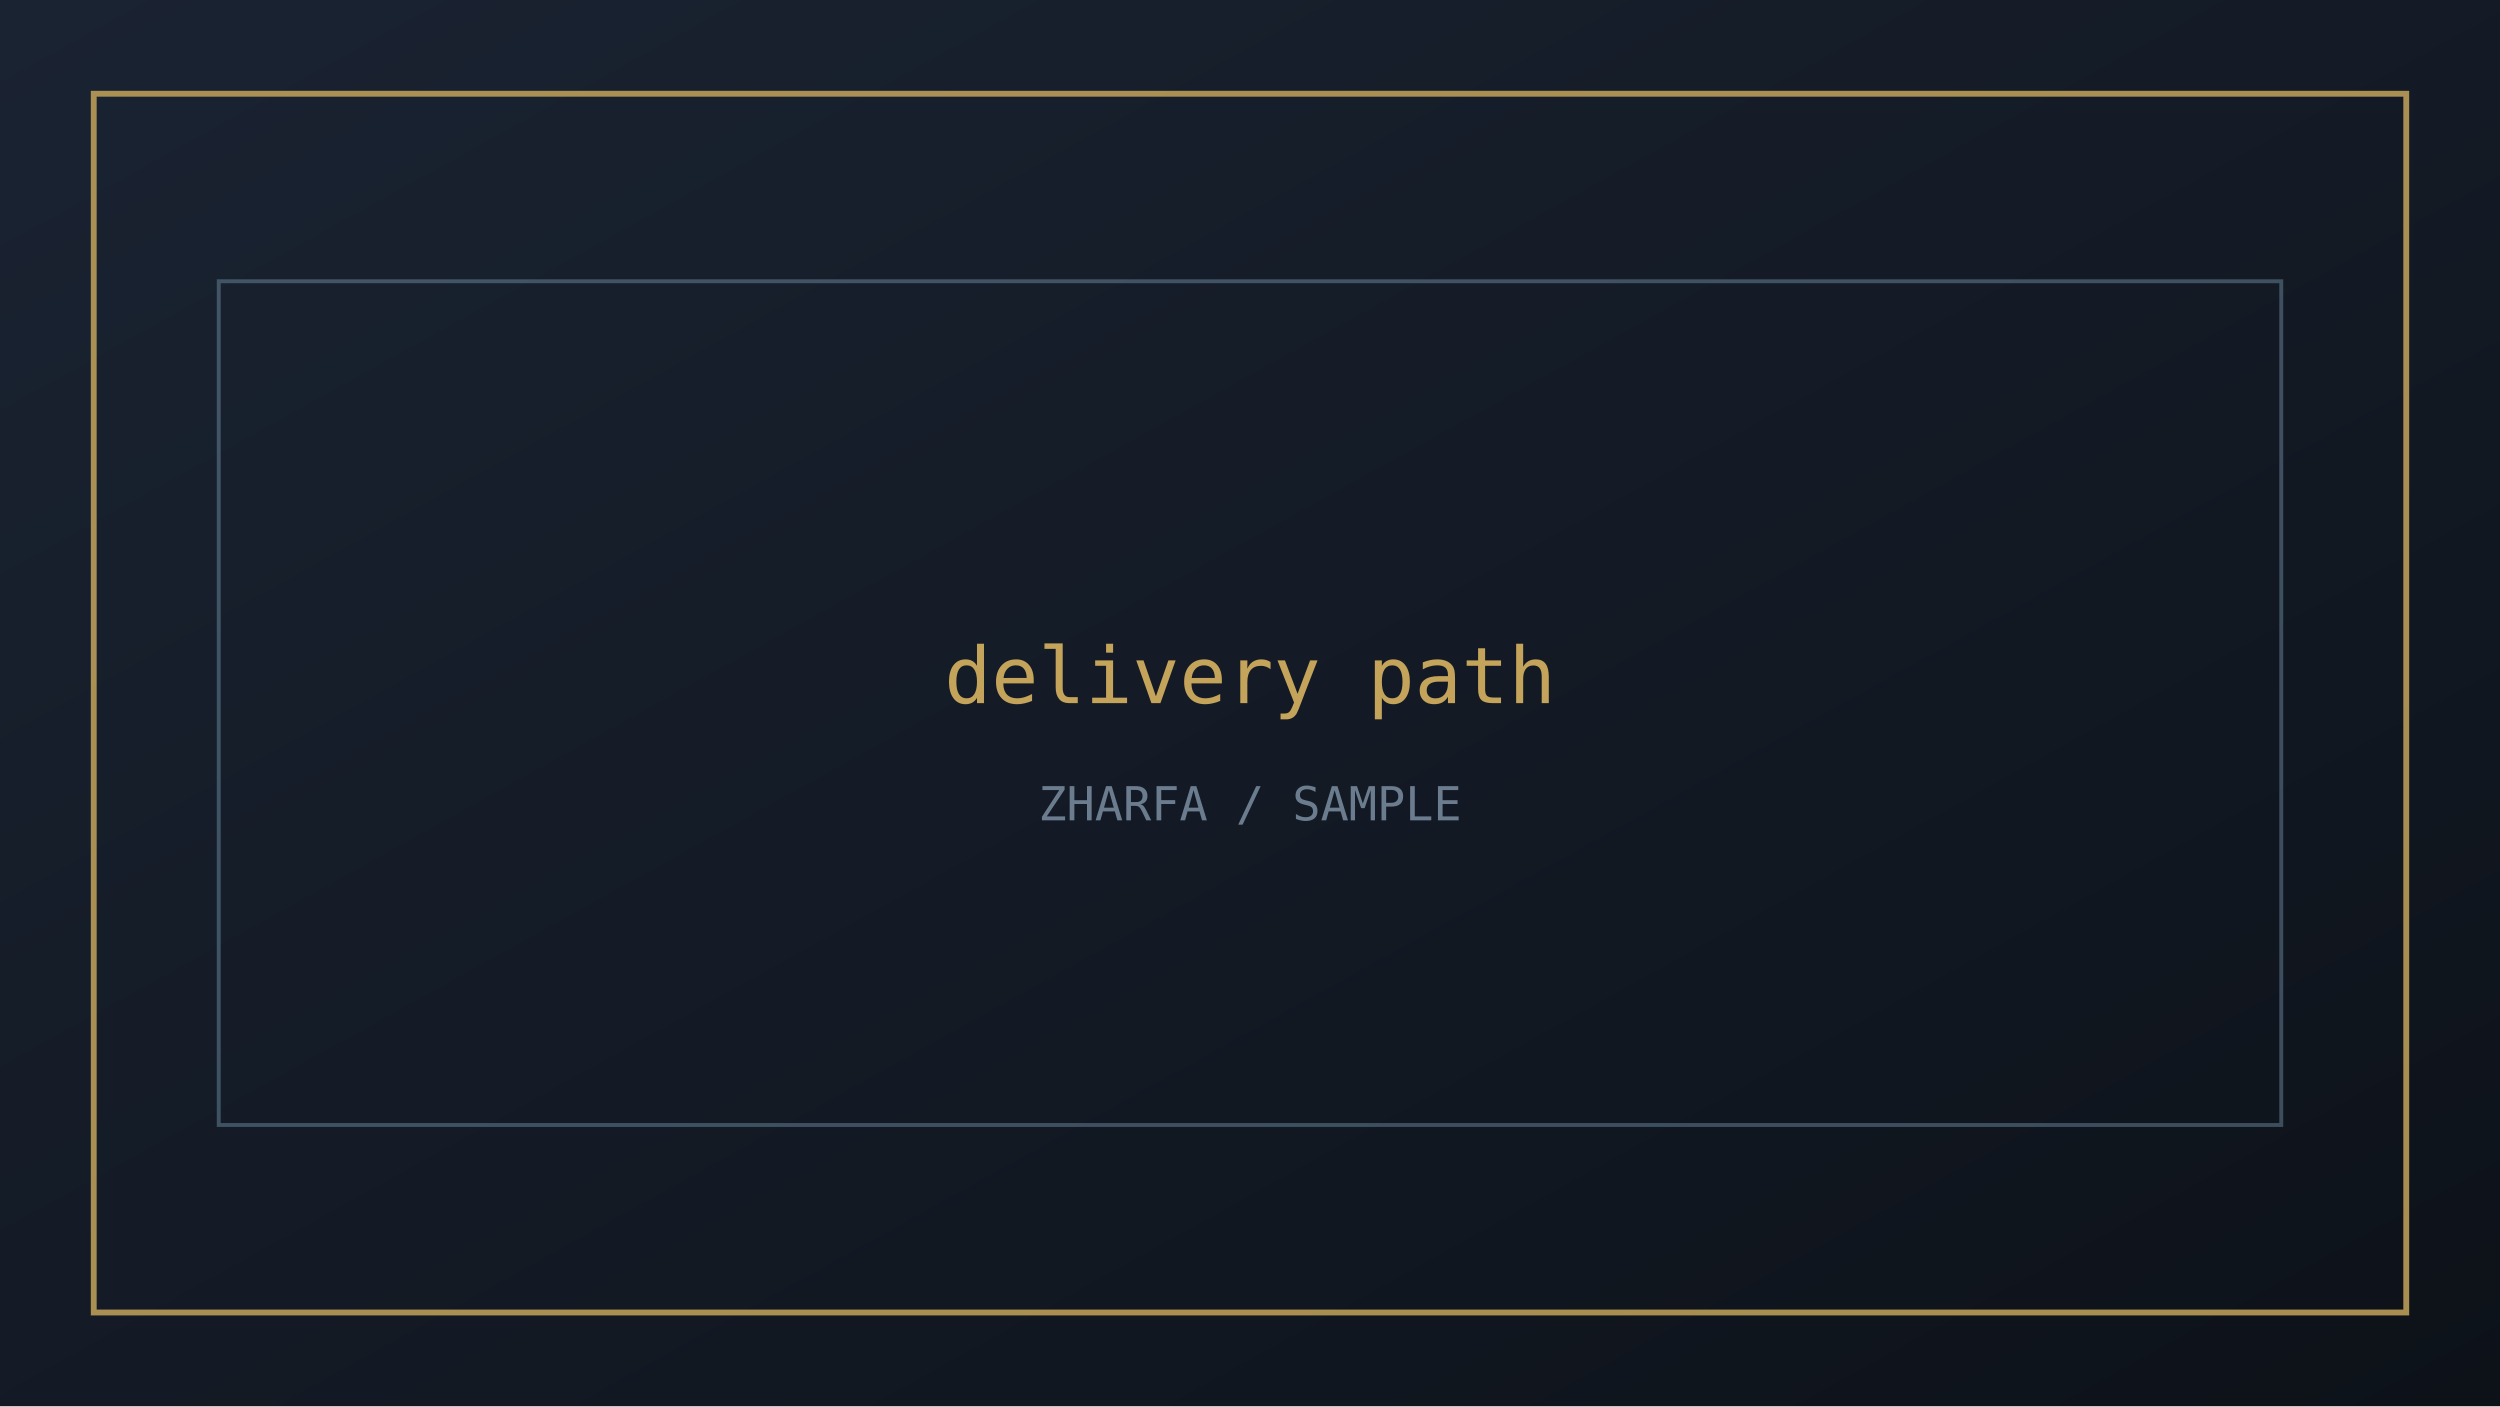
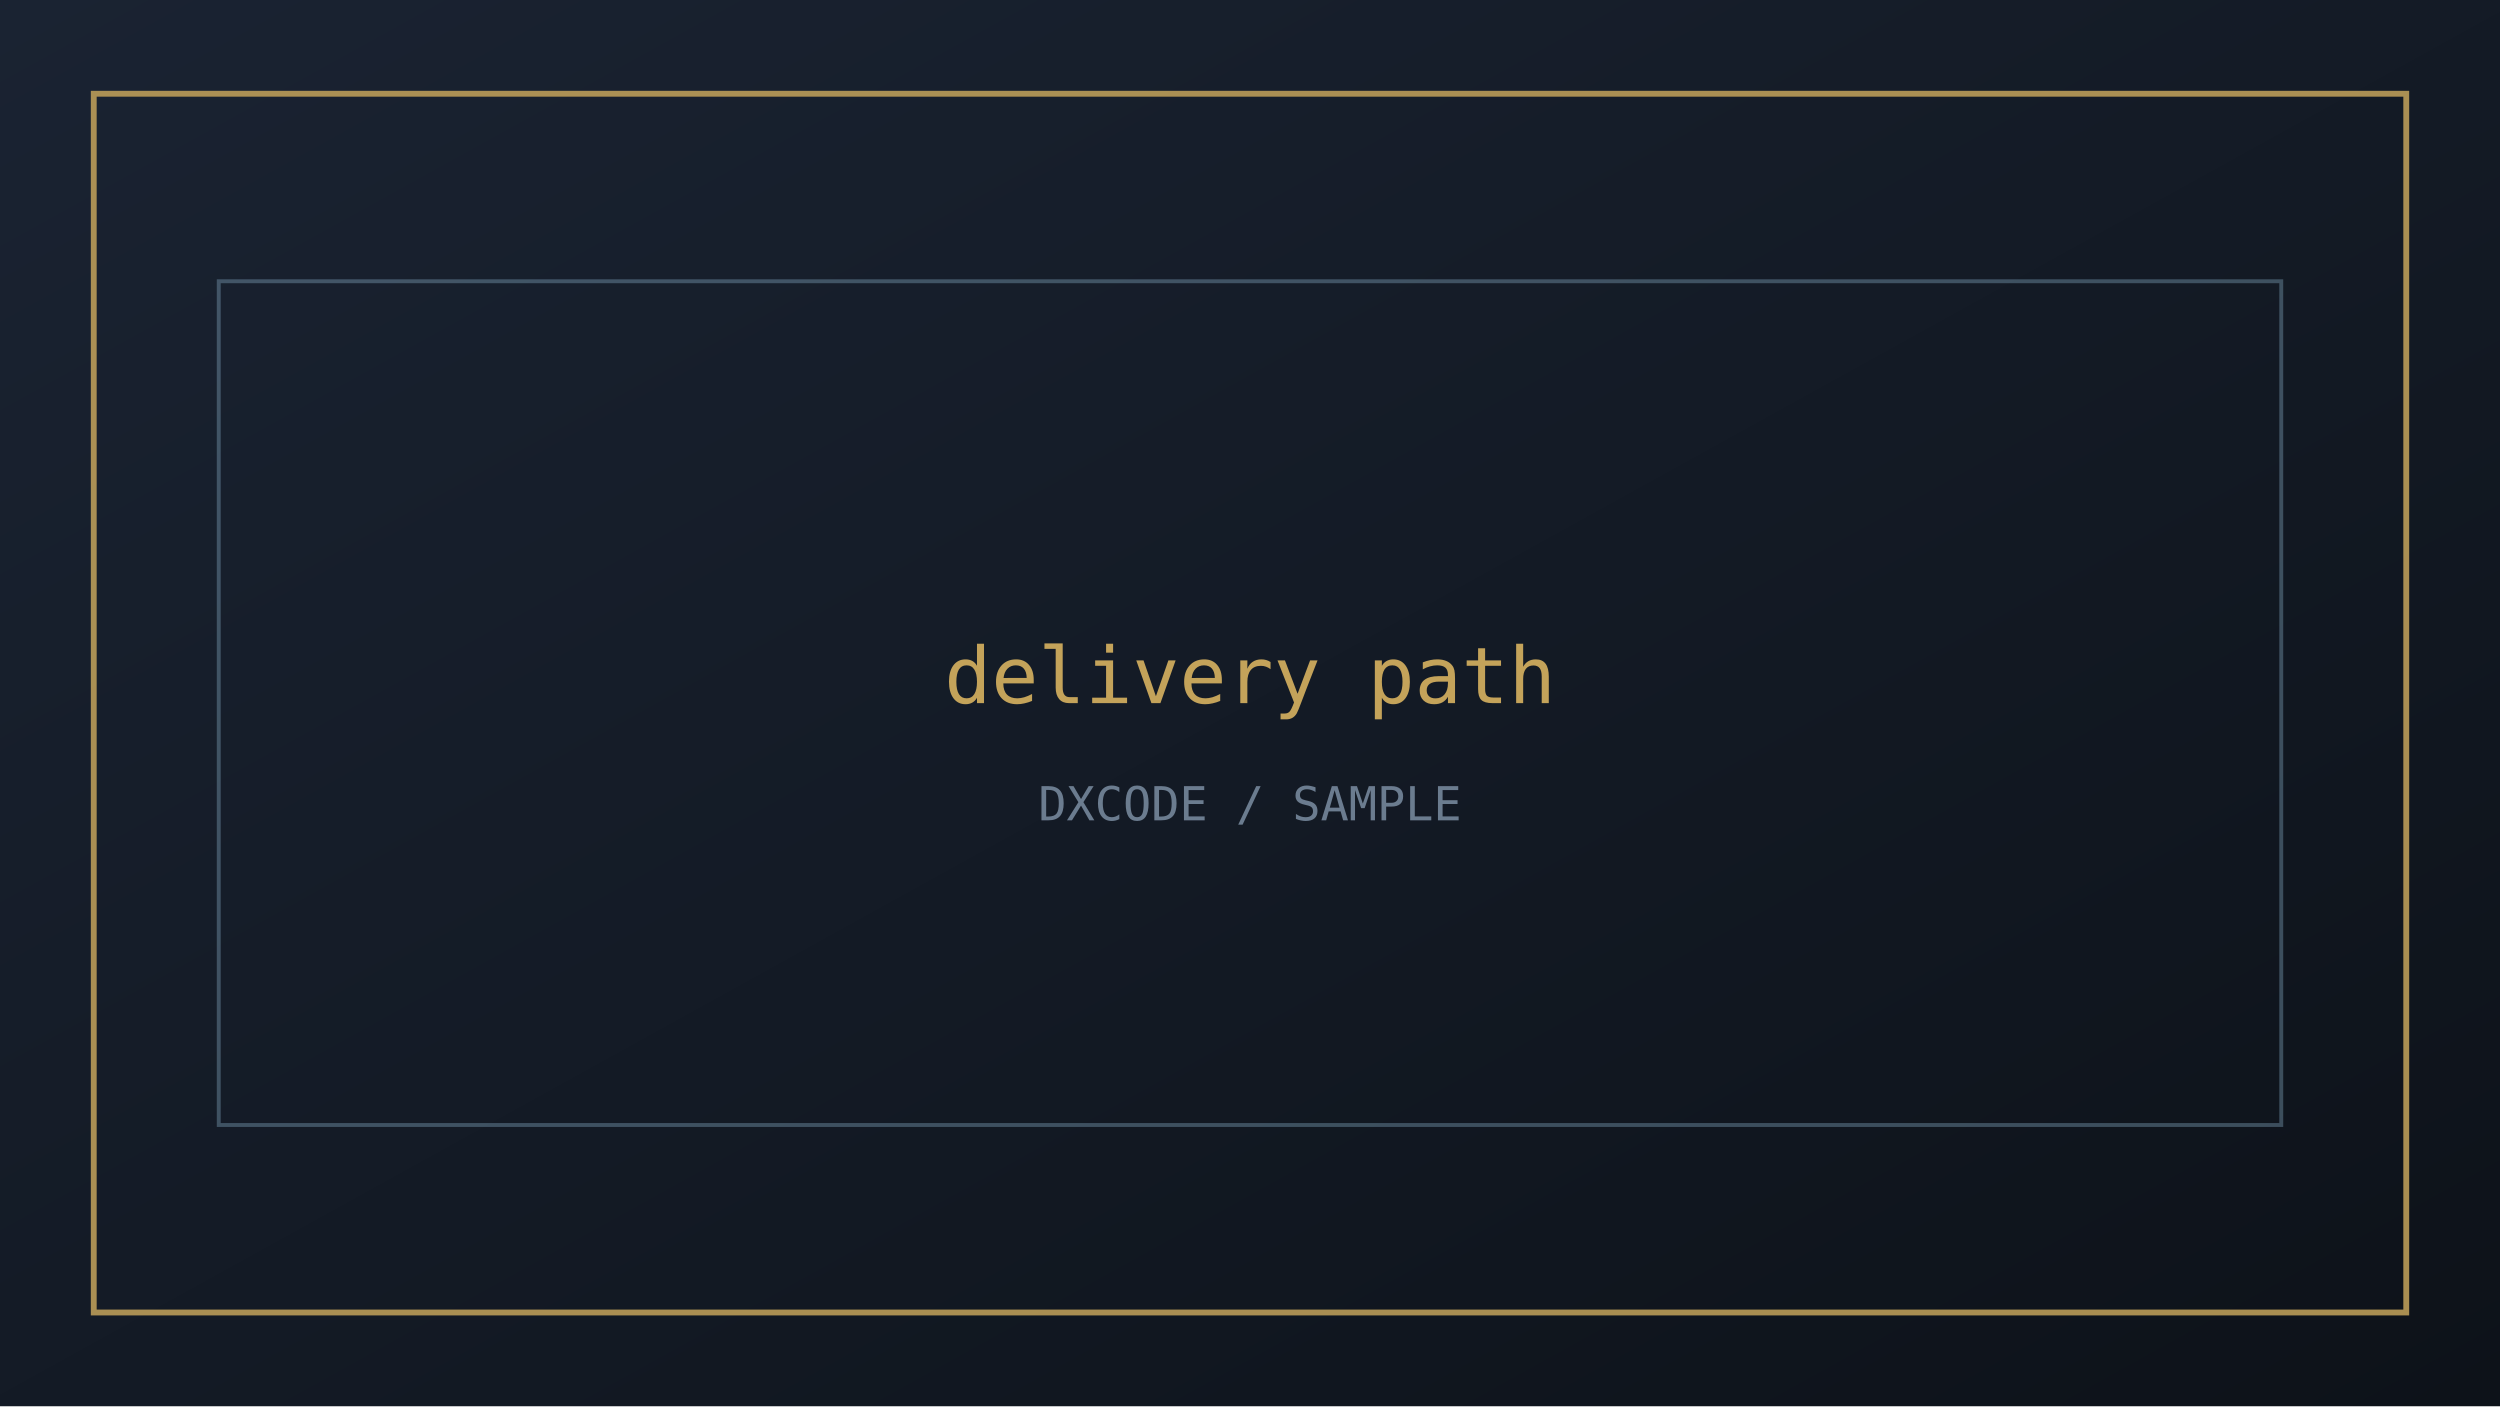
<svg xmlns="http://www.w3.org/2000/svg" width="640" height="360" viewBox="0 0 640 360" role="img" aria-label="delivery path">
  <defs>
    <linearGradient id="gpathsshipasmallchangesvg" x1="0" y1="0" x2="1" y2="1">
      <stop offset="0%" stop-color="#1a2332" />
      <stop offset="100%" stop-color="#0d1219" />
    </linearGradient>
  </defs>
  <rect width="640" height="360" fill="url(#gpathsshipasmallchangesvg)" />
  <rect x="24" y="24" width="592" height="312" fill="none" stroke="#c4a35a" stroke-width="1.5" opacity="0.85" />
  <rect x="56" y="72" width="528" height="216" fill="none" stroke="#8eb6d1" stroke-width="1" opacity="0.35" />
  <text x="320" y="180" text-anchor="middle" fill="#c4a35a" font-family="ui-monospace, monospace" font-size="20">delivery path</text>
-   <text x="320" y="210" text-anchor="middle" fill="#6b7c8f" font-family="ui-monospace, monospace" font-size="12">ZHARFA / SAMPLE</text>
+   <text x="320" y="210" text-anchor="middle" fill="#6b7c8f" font-family="ui-monospace, monospace" font-size="12">DXCODE / SAMPLE</text>
</svg>
